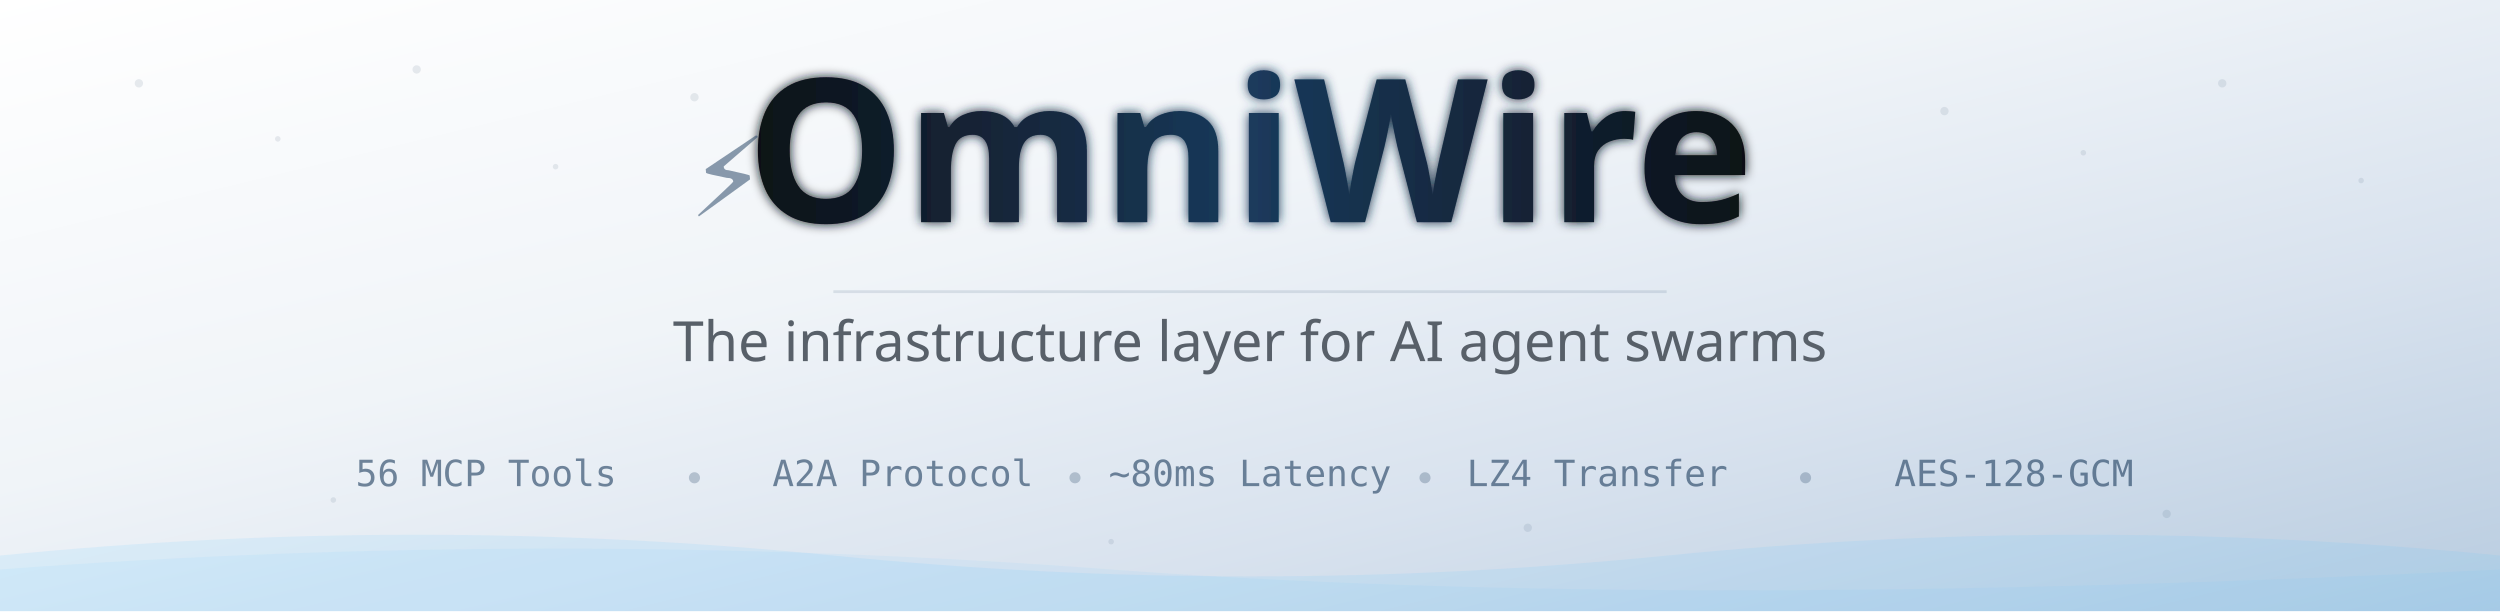
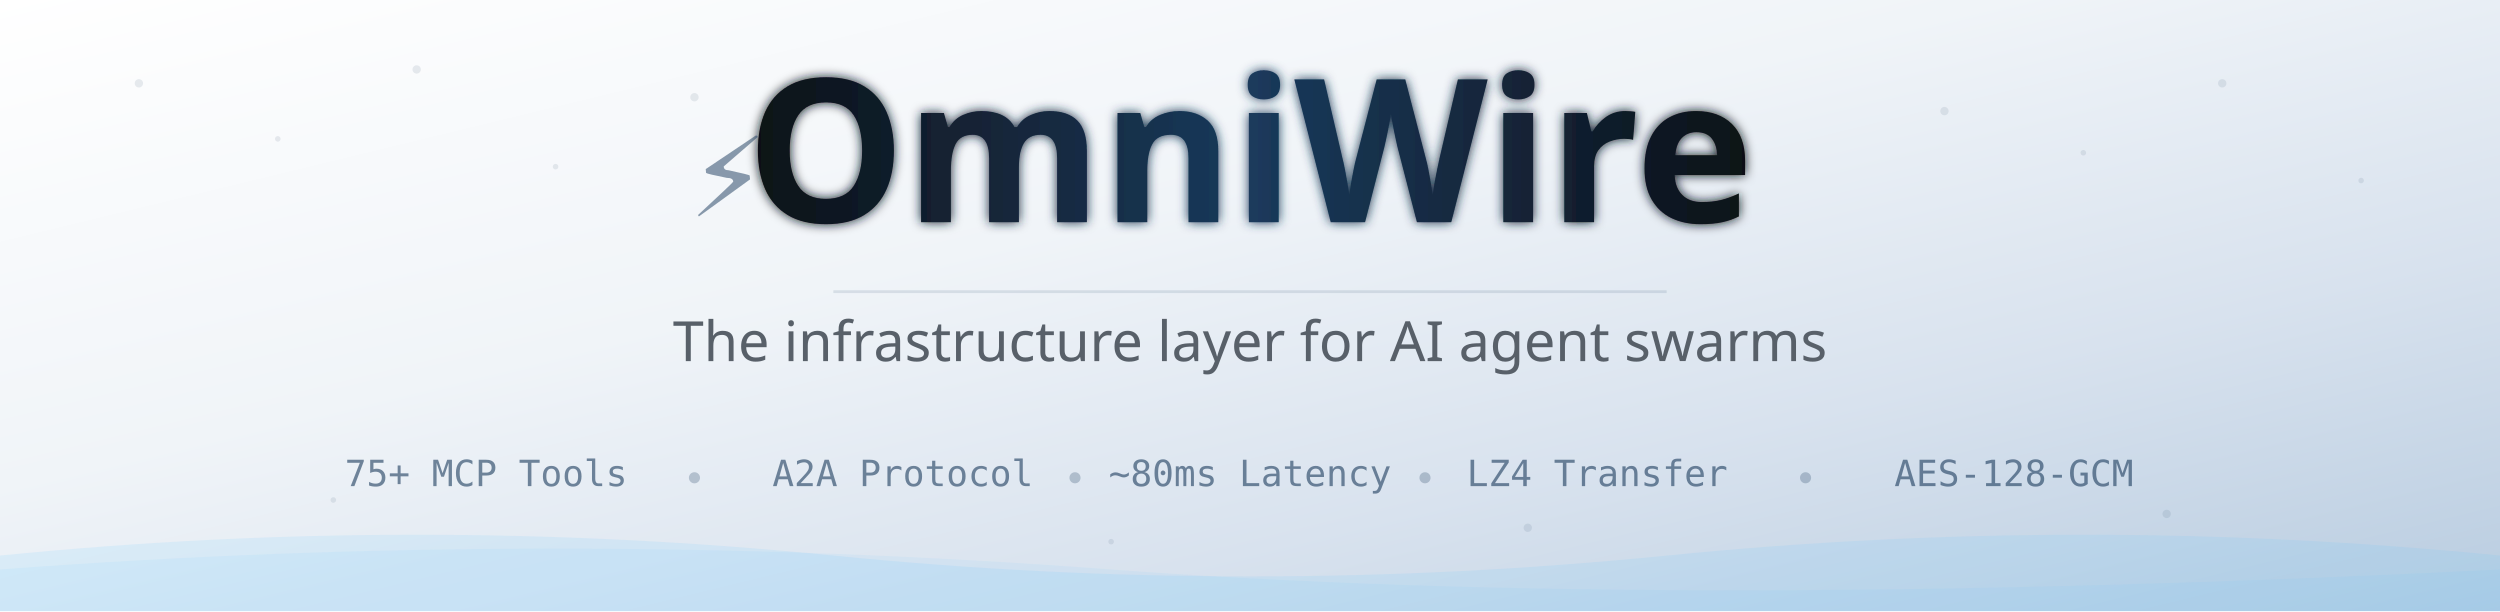
<svg xmlns="http://www.w3.org/2000/svg" width="900" height="220">
  <defs>
    <linearGradient id="bg" x1="0%" y1="0%" x2="100%" y2="100%">
      <stop offset="0%" style="stop-color:#FFFFFF" />
      <stop offset="40%" style="stop-color:#F0F4F8" />
      <stop offset="70%" style="stop-color:#D8E2EE" />
      <stop offset="100%" style="stop-color:#B8CCE0" />
    </linearGradient>
    <linearGradient id="textGrad" x1="0%" y1="0%" x2="100%" y2="0%">
      <stop offset="0%" style="stop-color:#0D1117" />
      <stop offset="50%" style="stop-color:#1A3A5C" />
      <stop offset="100%" style="stop-color:#0D1117" />
    </linearGradient>
    <filter id="glow">
      <feGaussianBlur stdDeviation="2" result="blur" />
      <feMerge>
        <feMergeNode in="blur" />
        <feMergeNode in="SourceGraphic" />
      </feMerge>
    </filter>
  </defs>
  <rect width="900" height="220" fill="url(#bg)" rx="0" />
  <g opacity="0.1" fill="#1A3A5C">
    <circle cx="50" cy="30" r="1.5" />
    <circle cx="100" cy="50" r="1" />
    <circle cx="150" cy="25" r="1.5" />
    <circle cx="200" cy="60" r="1" />
    <circle cx="250" cy="35" r="1.5" />
    <circle cx="700" cy="40" r="1.5" />
    <circle cx="750" cy="55" r="1" />
    <circle cx="800" cy="30" r="1.5" />
    <circle cx="850" cy="65" r="1" />
    <circle cx="120" cy="180" r="1" />
    <circle cx="780" cy="185" r="1.5" />
    <circle cx="400" cy="195" r="1" />
    <circle cx="550" cy="190" r="1.5" />
  </g>
  <line x1="300" y1="105" x2="600" y2="105" stroke="#1A3A5C" stroke-width="1" opacity="0.12" />
  <text x="450" y="80" font-family="'Segoe UI', system-ui, -apple-system, sans-serif" font-size="72" font-weight="700" fill="url(#textGrad)" text-anchor="middle" filter="url(#glow)">OmniWire</text>
  <text x="248" y="78" font-size="40" fill="#1A3A5C" opacity="0.5">⚡</text>
  <text x="450" y="130" font-family="'Segoe UI', system-ui, -apple-system, sans-serif" font-size="20" font-weight="400" fill="#586069" text-anchor="middle">The infrastructure layer for AI agent swarms</text>
  <g font-family="'Segoe UI Mono', 'SF Mono', monospace" font-size="13" fill="#1A3A5C" opacity="0.6">
-     <text x="175" y="175" text-anchor="middle">56 MCP Tools</text>
+     <text x="175" y="175" text-anchor="middle">75+ MCP Tools</text>
    <text x="325" y="175" text-anchor="middle">A2A Protocol</text>
    <text x="450" y="175" text-anchor="middle">~80ms Latency</text>
    <text x="575" y="175" text-anchor="middle">LZ4 Transfer</text>
    <text x="725" y="175" text-anchor="middle">AES-128-GCM</text>
  </g>
  <g fill="#1A3A5C" opacity="0.25">
    <circle cx="250" cy="172" r="2" />
    <circle cx="387" cy="172" r="2" />
    <circle cx="513" cy="172" r="2" />
    <circle cx="650" cy="172" r="2" />
  </g>
  <path d="M0,200 Q150,185 300,200 Q450,215 600,200 Q750,185 900,200 L900,220 L0,220 Z" fill="#59C2FF" opacity="0.12" />
  <path d="M0,205 Q200,190 400,205 Q600,220 900,205 L900,220 L0,220 Z" fill="#59C2FF" opacity="0.08" />
</svg>
